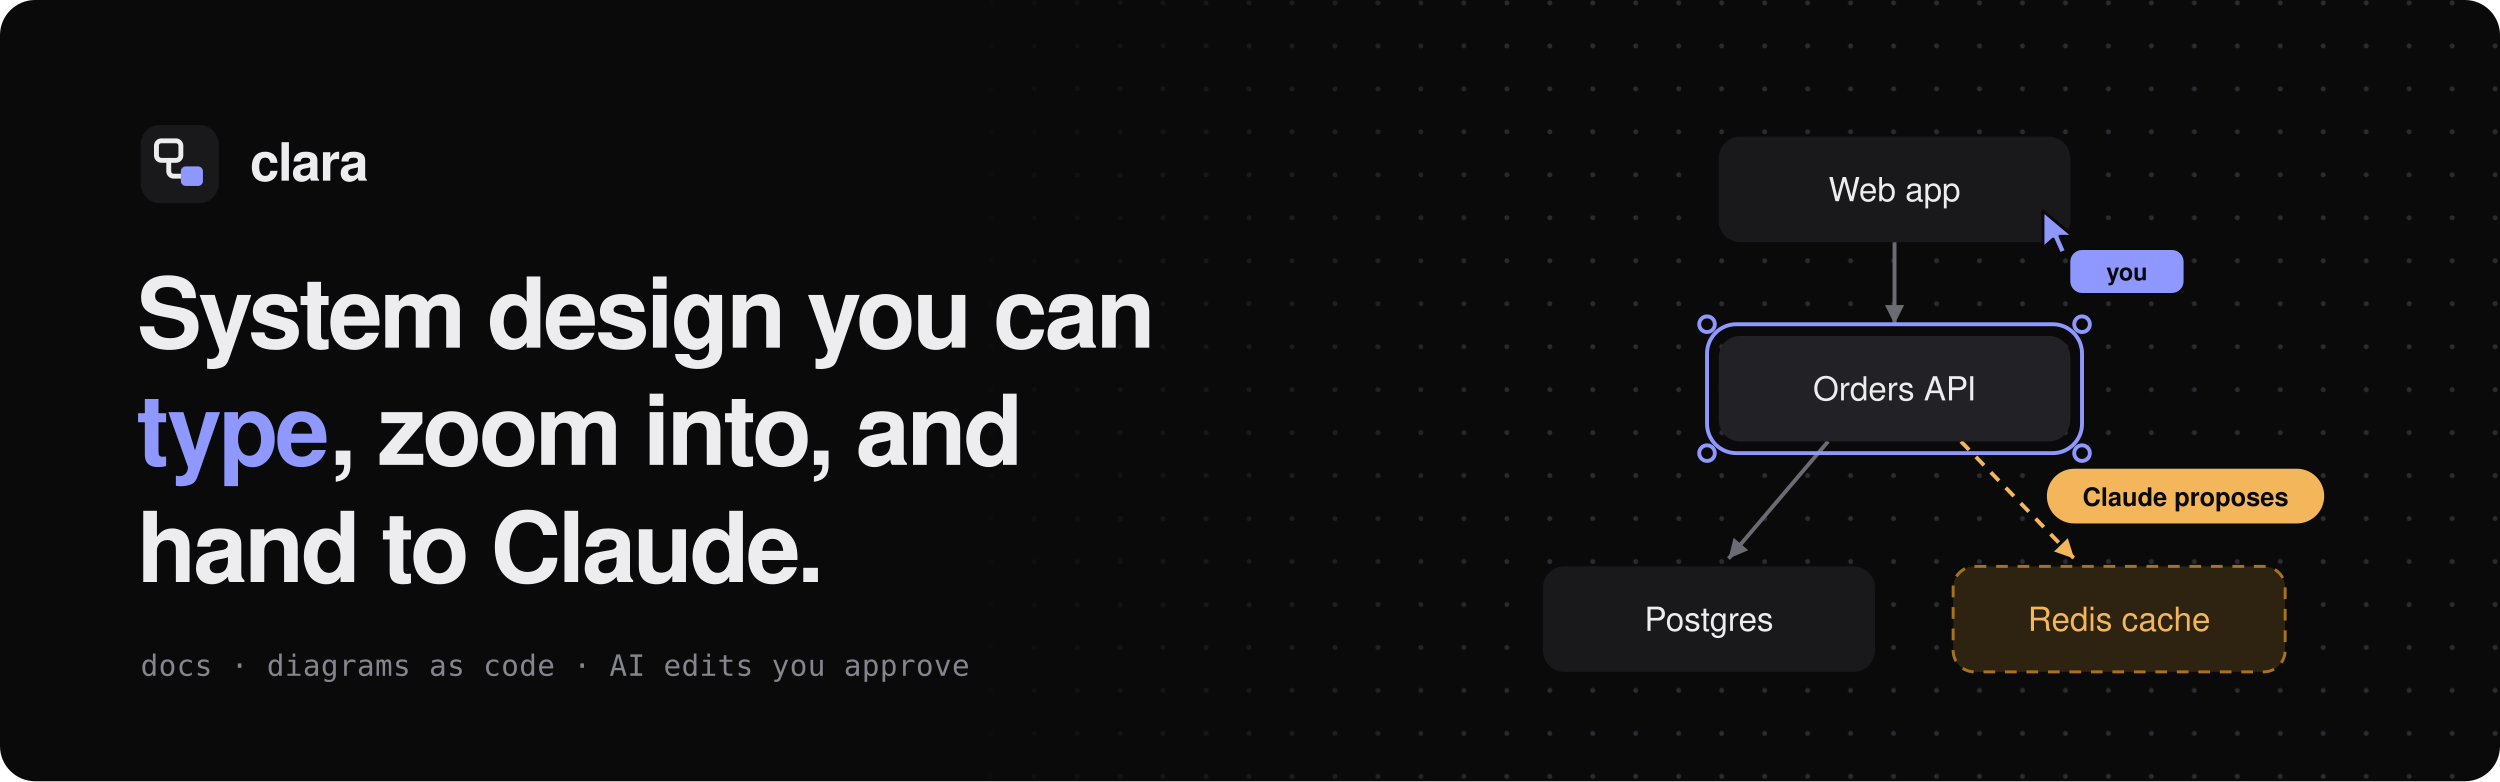
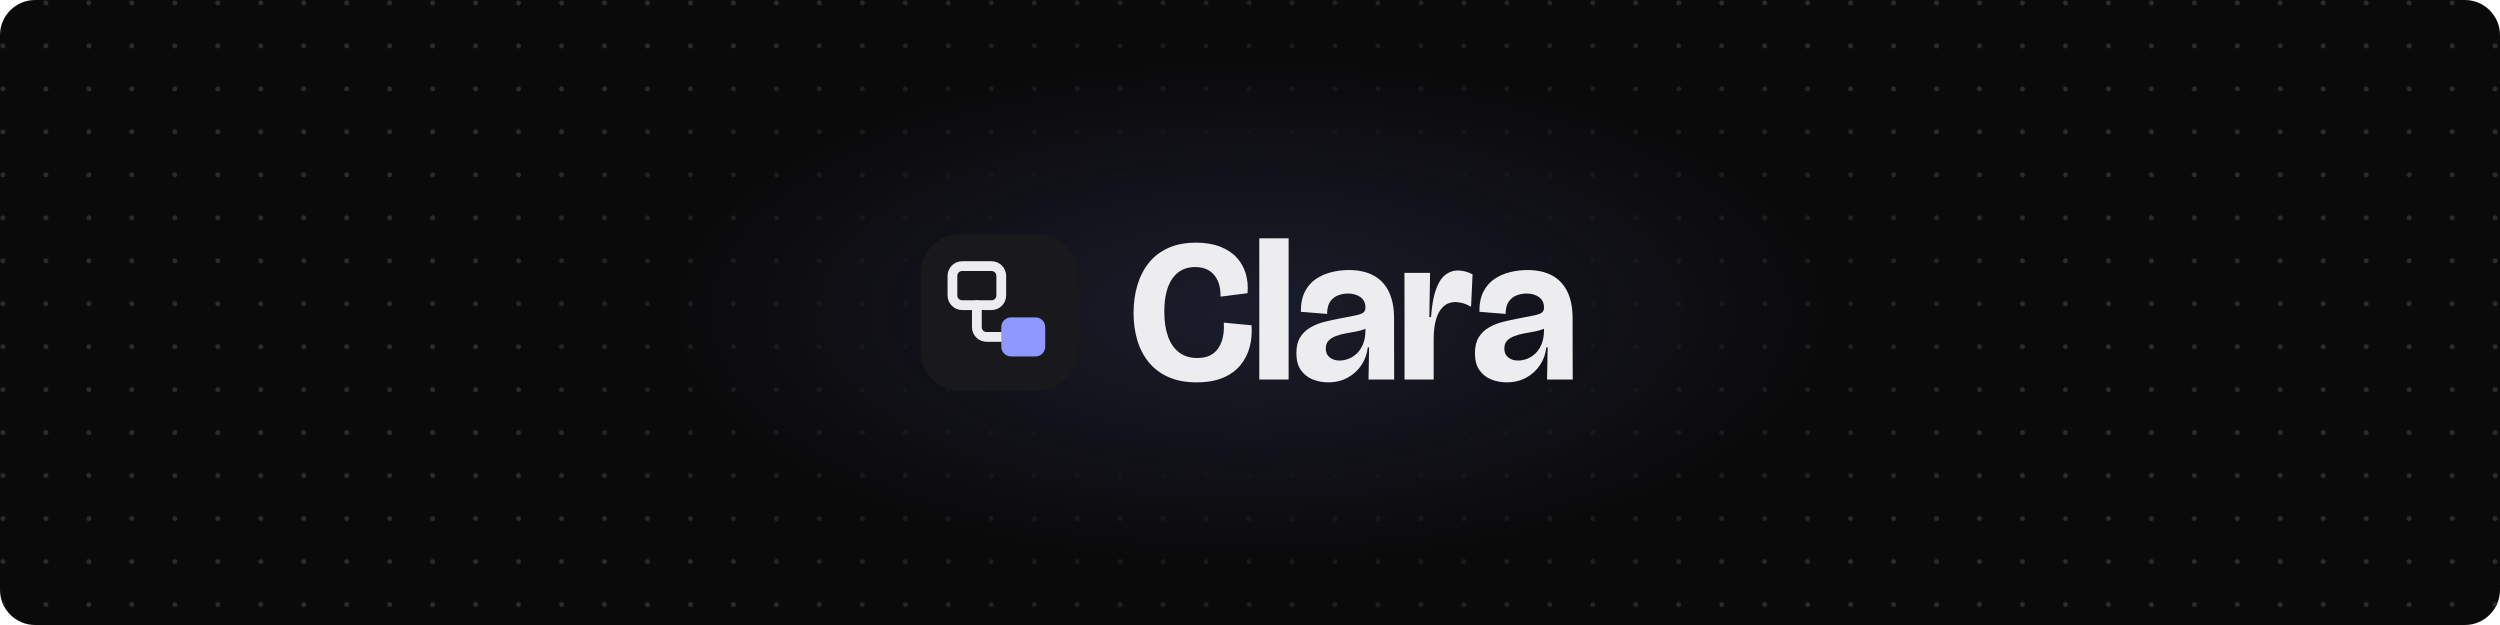
- <svg xmlns="http://www.w3.org/2000/svg" width="1280" height="400" viewBox="0 0 1280 400" role="img" aria-labelledby="title desc">
+ <svg xmlns="http://www.w3.org/2000/svg" width="1280" height="320" viewBox="0 0 1280 320" role="img" aria-labelledby="title">
  <defs>
    <pattern id="dots" width="22" height="22" patternUnits="userSpaceOnUse">
      <circle cx="1.5" cy="1.5" r="1.3" fill="#2a2a30" />
    </pattern>
-     <linearGradient id="fade" x1="0" x2="1" y1="0" y2="0">
-       <stop offset="0.38" stop-color="#fff" stop-opacity="0" />
-       <stop offset="0.62" stop-color="#fff" stop-opacity="1" />
-     </linearGradient>
+     <radialGradient id="fade" cx="0.5" cy="0.5" r="0.62" gradientTransform="translate(0.5 0.5) scale(0.5 1) translate(-0.5 -0.5)">
+       <stop offset="0.35" stop-color="#fff" stop-opacity="0" />
+       <stop offset="1" stop-color="#fff" stop-opacity="1" />
+     </radialGradient>
    <mask id="dotmask">
-       <rect width="1280" height="400" fill="url(#fade)" />
+       <rect width="1280" height="320" fill="url(#fade)" />
    </mask>
-     <marker id="arrow" viewBox="0 0 10 10" refX="8" refY="5" markerWidth="7" markerHeight="7" orient="auto-start-reverse">
-       <path d="M1 1.5 8 5 1 8.5z" fill="#6b6b74" />
-     </marker>
-     <marker id="arrow-amber" viewBox="0 0 10 10" refX="8" refY="5" markerWidth="7" markerHeight="7" orient="auto-start-reverse">
-       <path d="M1 1.5 8 5 1 8.5z" fill="#f3b65a" />
-     </marker>
+     <radialGradient id="glow" cx="0.5" cy="0.5" r="0.5">
+       <stop offset="0" stop-color="#8e98ff" stop-opacity="0.13" />
+       <stop offset="1" stop-color="#8e98ff" stop-opacity="0" />
+     </radialGradient>
  </defs>
-   <rect width="1280" height="400" rx="18" fill="#0a0a0b" />
-   <rect width="1280" height="400" rx="18" fill="url(#dots)" mask="url(#dotmask)" />
-   <g transform="translate(72 64)">
-     <rect width="40" height="40" rx="10" fill="#19191c" />
-     <rect x="8.1" y="8.1" width="12.5" height="10" rx="2.5" fill="none" stroke="#ededef" stroke-width="2.5" />
-     <path d="M14.4 18.1v5.6a2.5 2.5 0 0 0 2.5 2.5h3.7" fill="none" stroke="#ededef" stroke-width="2.5" stroke-linecap="round" />
-     <rect x="20.6" y="21.2" width="11.3" height="10" rx="2.5" fill="#8e98ff" />
-     <text x="56" y="28.5" fill="#ededef" font-family="'Bricolage Grotesque','Instrument Sans',-apple-system,BlinkMacSystemFont,'Segoe UI',Helvetica,Arial,sans-serif" font-size="27" font-weight="700" letter-spacing="-0.6">clara</text>
+   <rect width="1280" height="320" rx="18" fill="#0a0a0b" />
+   <rect width="1280" height="320" rx="18" fill="url(#dots)" mask="url(#dotmask)" />
+   <ellipse cx="640.0" cy="160.0" rx="300" ry="130" fill="url(#glow)" />
+   <g transform="translate(471.40 120.00) scale(2.5)">
+     <rect width="32" height="32" rx="8" fill="#19191c" />
+     <rect x="6.5" y="6.5" width="10" height="8" rx="2" fill="none" stroke="#ededef" stroke-width="2" />
+     <path d="M11.5 14.5v4.5a2 2 0 0 0 2 2h3" fill="none" stroke="#ededef" stroke-width="2" stroke-linecap="round" />
+     <rect x="16.5" y="17" width="9" height="8" rx="2" fill="#8e98ff" />
  </g>
-   <g font-family="'Bricolage Grotesque','Instrument Sans',-apple-system,BlinkMacSystemFont,'Segoe UI',Helvetica,Arial,sans-serif" font-size="50" font-weight="700" letter-spacing="-1.6" fill="#ededef">
-     <text x="70" y="178">System design you can</text>
-     <text x="70" y="238">
-       <tspan fill="#8e98ff">type</tspan>, zoom into, and</text>
-     <text x="70" y="298">hand to Claude.</text>
-   </g>
-   <text x="72" y="346" fill="#85858e" font-family="'JetBrains Mono',ui-monospace,SFMono-Regular,Menlo,Consolas,monospace" font-size="15" letter-spacing="0.2">docs  ·  diagrams as code  ·  AI edits you approve</text>
-   <g font-family="'Instrument Sans',-apple-system,BlinkMacSystemFont,'Segoe UI',Helvetica,Arial,sans-serif" font-size="17" font-weight="500" text-anchor="middle">
-     <path d="M970 124V166" stroke="#6b6b74" stroke-width="2" fill="none" marker-end="url(#arrow)" />
-     <path d="M936 226 885 286" stroke="#6b6b74" stroke-width="2" fill="none" marker-end="url(#arrow)" />
-     <path d="M1004 226 1062 286" stroke="#f3b65a" stroke-width="2" stroke-dasharray="6 5" fill="none" marker-end="url(#arrow-amber)" />
-     <rect x="880" y="70" width="180" height="54" rx="11" fill="#19191c" />
-     <text x="970" y="103" fill="#ededef">Web app</text>
-     <rect x="874" y="166" width="192" height="66" rx="15" fill="none" stroke="#8e98ff" stroke-width="2" />
-     <rect x="880" y="172" width="180" height="54" rx="11" fill="#222226" />
-     <text x="970" y="205" fill="#ededef">Orders API</text>
-     <circle cx="874" cy="166" r="4" fill="#0a0a0b" stroke="#8e98ff" stroke-width="2" />
-     <circle cx="1066" cy="166" r="4" fill="#0a0a0b" stroke="#8e98ff" stroke-width="2" />
-     <circle cx="874" cy="232" r="4" fill="#0a0a0b" stroke="#8e98ff" stroke-width="2" />
-     <circle cx="1066" cy="232" r="4" fill="#0a0a0b" stroke="#8e98ff" stroke-width="2" />
-     <rect x="790" y="290" width="170" height="54" rx="11" fill="#19191c" />
-     <text x="875" y="323" fill="#ededef">Postgres</text>
-     <rect x="1000" y="290" width="170" height="54" rx="11" fill="#2e2210" stroke="#a8731f" stroke-width="1.5" stroke-dasharray="6 5" />
-     <text x="1085" y="323" fill="#f3b65a">Redis cache</text>
-     <rect x="1048" y="240" width="142" height="28" rx="14" fill="#f3b65a" />
-     <text x="1119" y="259" fill="#0a0a0b" font-size="13" font-weight="700">Claude proposes</text>
-   </g>
-   <g transform="translate(1046 108)">
-     <path d="M0 0 0 19 5.2 14.4 8.6 22 12 20.5 8.7 13H15.5z" fill="#8e98ff" stroke="#0a0a0b" stroke-width="1.5" stroke-linejoin="round" />
-     <rect x="14" y="20" width="58" height="22" rx="6" fill="#8e98ff" />
-     <text x="43" y="35.5" fill="#0a0a0b" text-anchor="middle" font-family="'Instrument Sans',-apple-system,BlinkMacSystemFont,'Segoe UI',Helvetica,Arial,sans-serif" font-size="12" font-weight="600">you</text>
-   </g>
+   <path transform="translate(577.40 194.32)" fill="#ededef" d="M35.29 1.44Q26.87 1.44 20.74 -1.31Q14.61 -4.06 10.66 -8.98Q6.71 -13.9 4.84 -20.32Q2.98 -26.75 2.98 -34.08Q2.98 -41.65 4.91 -48.22Q6.85 -54.79 10.76 -59.69Q14.66 -64.58 20.69 -67.33Q26.71 -70.08 34.96 -70.08Q42.09 -70.08 47.32 -68.03Q52.55 -65.99 55.82 -62.41Q59.09 -58.83 60.45 -54.13Q61.81 -49.43 61.34 -44.2L47.51 -42.45Q47.6 -47.16 46.11 -50.54Q44.62 -53.92 41.72 -55.76Q38.83 -57.6 34.53 -57.6Q30.87 -57.6 27.95 -56.17Q25.03 -54.74 22.97 -51.87Q20.9 -49 19.81 -44.72Q18.72 -40.44 18.72 -34.74Q18.72 -27.4 20.61 -22.09Q22.5 -16.78 26.27 -13.9Q30.04 -11.02 35.6 -11.02Q40.66 -11.02 43.73 -13.31Q46.8 -15.6 48.17 -19.71Q49.54 -23.82 49.17 -29.12L63.37 -27.79Q63.82 -21.96 62.45 -16.71Q61.08 -11.46 57.69 -7.35Q54.31 -3.24 48.76 -0.9Q43.21 1.44 35.29 1.44ZM67.36 0V-72.28H82.37V0ZM102.6 1.44Q98.42 1.44 94.72 -0.03Q91.02 -1.51 88.69 -4.78Q86.35 -8.04 86.35 -13.47Q86.35 -18.46 88.28 -21.59Q90.2 -24.72 93.49 -26.63Q96.77 -28.55 100.76 -29.55Q104.75 -30.56 108.78 -31.29Q114.31 -32.31 117.05 -32.92Q119.79 -33.54 120.75 -34.4Q121.71 -35.26 121.71 -36.78Q121.71 -40.32 119.19 -42.17Q116.67 -44.03 112.68 -44.03Q110.21 -44.03 107.74 -43.11Q105.28 -42.19 103.68 -39.93Q102.08 -37.67 102.08 -33.59L88.64 -34.68Q88.59 -40.94 90.75 -45.09Q92.91 -49.24 96.56 -51.63Q100.2 -54.01 104.54 -55.03Q108.87 -56.06 113.17 -56.06Q120.87 -56.06 126.02 -53.18Q131.18 -50.3 133.77 -44.8Q136.36 -39.29 136.36 -31.32V-21.44Q136.38 -17.89 136.39 -14.28Q136.4 -10.68 136.4 -7.12Q136.41 -3.55 136.41 0H123.27Q123.36 -3.99 123.43 -8Q123.5 -12.01 123.57 -16.45H122.89Q122.39 -11.53 119.7 -7.46Q117 -3.4 112.64 -0.98Q108.28 1.44 102.6 1.44ZM108.47 -9.72Q110.6 -9.72 112.9 -10.56Q115.2 -11.41 117.19 -13.23Q119.18 -15.05 120.43 -18.04Q121.68 -21.03 121.71 -25.24L121.73 -27.7L124.52 -28.15Q123.6 -26.73 121.52 -25.89Q119.43 -25.05 116.8 -24.57Q114.17 -24.09 111.5 -23.6Q108.82 -23.11 106.53 -22.24Q104.24 -21.37 102.82 -19.9Q101.4 -18.43 101.4 -15.84Q101.4 -12.91 103.4 -11.32Q105.4 -9.72 108.47 -9.72ZM141.72 0V-28.76L141.68 -54.6H154.8L154.42 -31.98H155.29Q155.91 -40.8 157.78 -46.03Q159.64 -51.25 162.52 -53.54Q165.39 -55.83 169.02 -55.83Q170.8 -55.83 172.74 -55.35Q174.67 -54.88 176.56 -53.84L175.78 -37.28Q173.65 -38.5 171.6 -39.08Q169.55 -39.66 167.72 -39.66Q164.18 -39.66 161.71 -37.47Q159.24 -35.29 157.94 -31.06Q156.64 -26.83 156.64 -20.78V0ZM194.01 1.44Q189.83 1.44 186.13 -0.03Q182.43 -1.51 180.1 -4.78Q177.77 -8.04 177.77 -13.47Q177.77 -18.46 179.69 -21.59Q181.62 -24.72 184.9 -26.63Q188.19 -28.55 192.17 -29.55Q196.16 -30.56 200.2 -31.29Q205.73 -32.31 208.47 -32.92Q211.21 -33.54 212.17 -34.4Q213.13 -35.26 213.13 -36.78Q213.13 -40.32 210.61 -42.17Q208.09 -44.03 204.1 -44.03Q201.62 -44.03 199.16 -43.11Q196.7 -42.19 195.1 -39.93Q193.49 -37.67 193.49 -33.59L180.06 -34.68Q180.01 -40.94 182.16 -45.09Q184.32 -49.24 187.97 -51.63Q191.62 -54.01 195.95 -55.03Q200.29 -56.06 204.59 -56.06Q212.28 -56.06 217.44 -53.18Q222.59 -50.3 225.19 -44.8Q227.78 -39.29 227.78 -31.32V-21.44Q227.79 -17.89 227.8 -14.28Q227.81 -10.68 227.82 -7.12Q227.83 -3.55 227.83 0H214.69Q214.78 -3.99 214.85 -8Q214.92 -12.01 214.99 -16.45H214.31Q213.81 -11.53 211.11 -7.46Q208.42 -3.4 204.06 -0.98Q199.7 1.44 194.01 1.44ZM199.89 -9.72Q202.02 -9.72 204.32 -10.56Q206.61 -11.41 208.61 -13.23Q210.6 -15.05 211.85 -18.04Q213.1 -21.03 213.13 -25.24L213.15 -27.7L215.94 -28.15Q215.02 -26.73 212.93 -25.89Q210.84 -25.05 208.22 -24.57Q205.59 -24.09 202.91 -23.6Q200.23 -23.11 197.95 -22.24Q195.66 -21.37 194.24 -19.9Q192.82 -18.43 192.82 -15.84Q192.82 -12.91 194.82 -11.32Q196.82 -9.72 199.89 -9.72Z" />
</svg>
